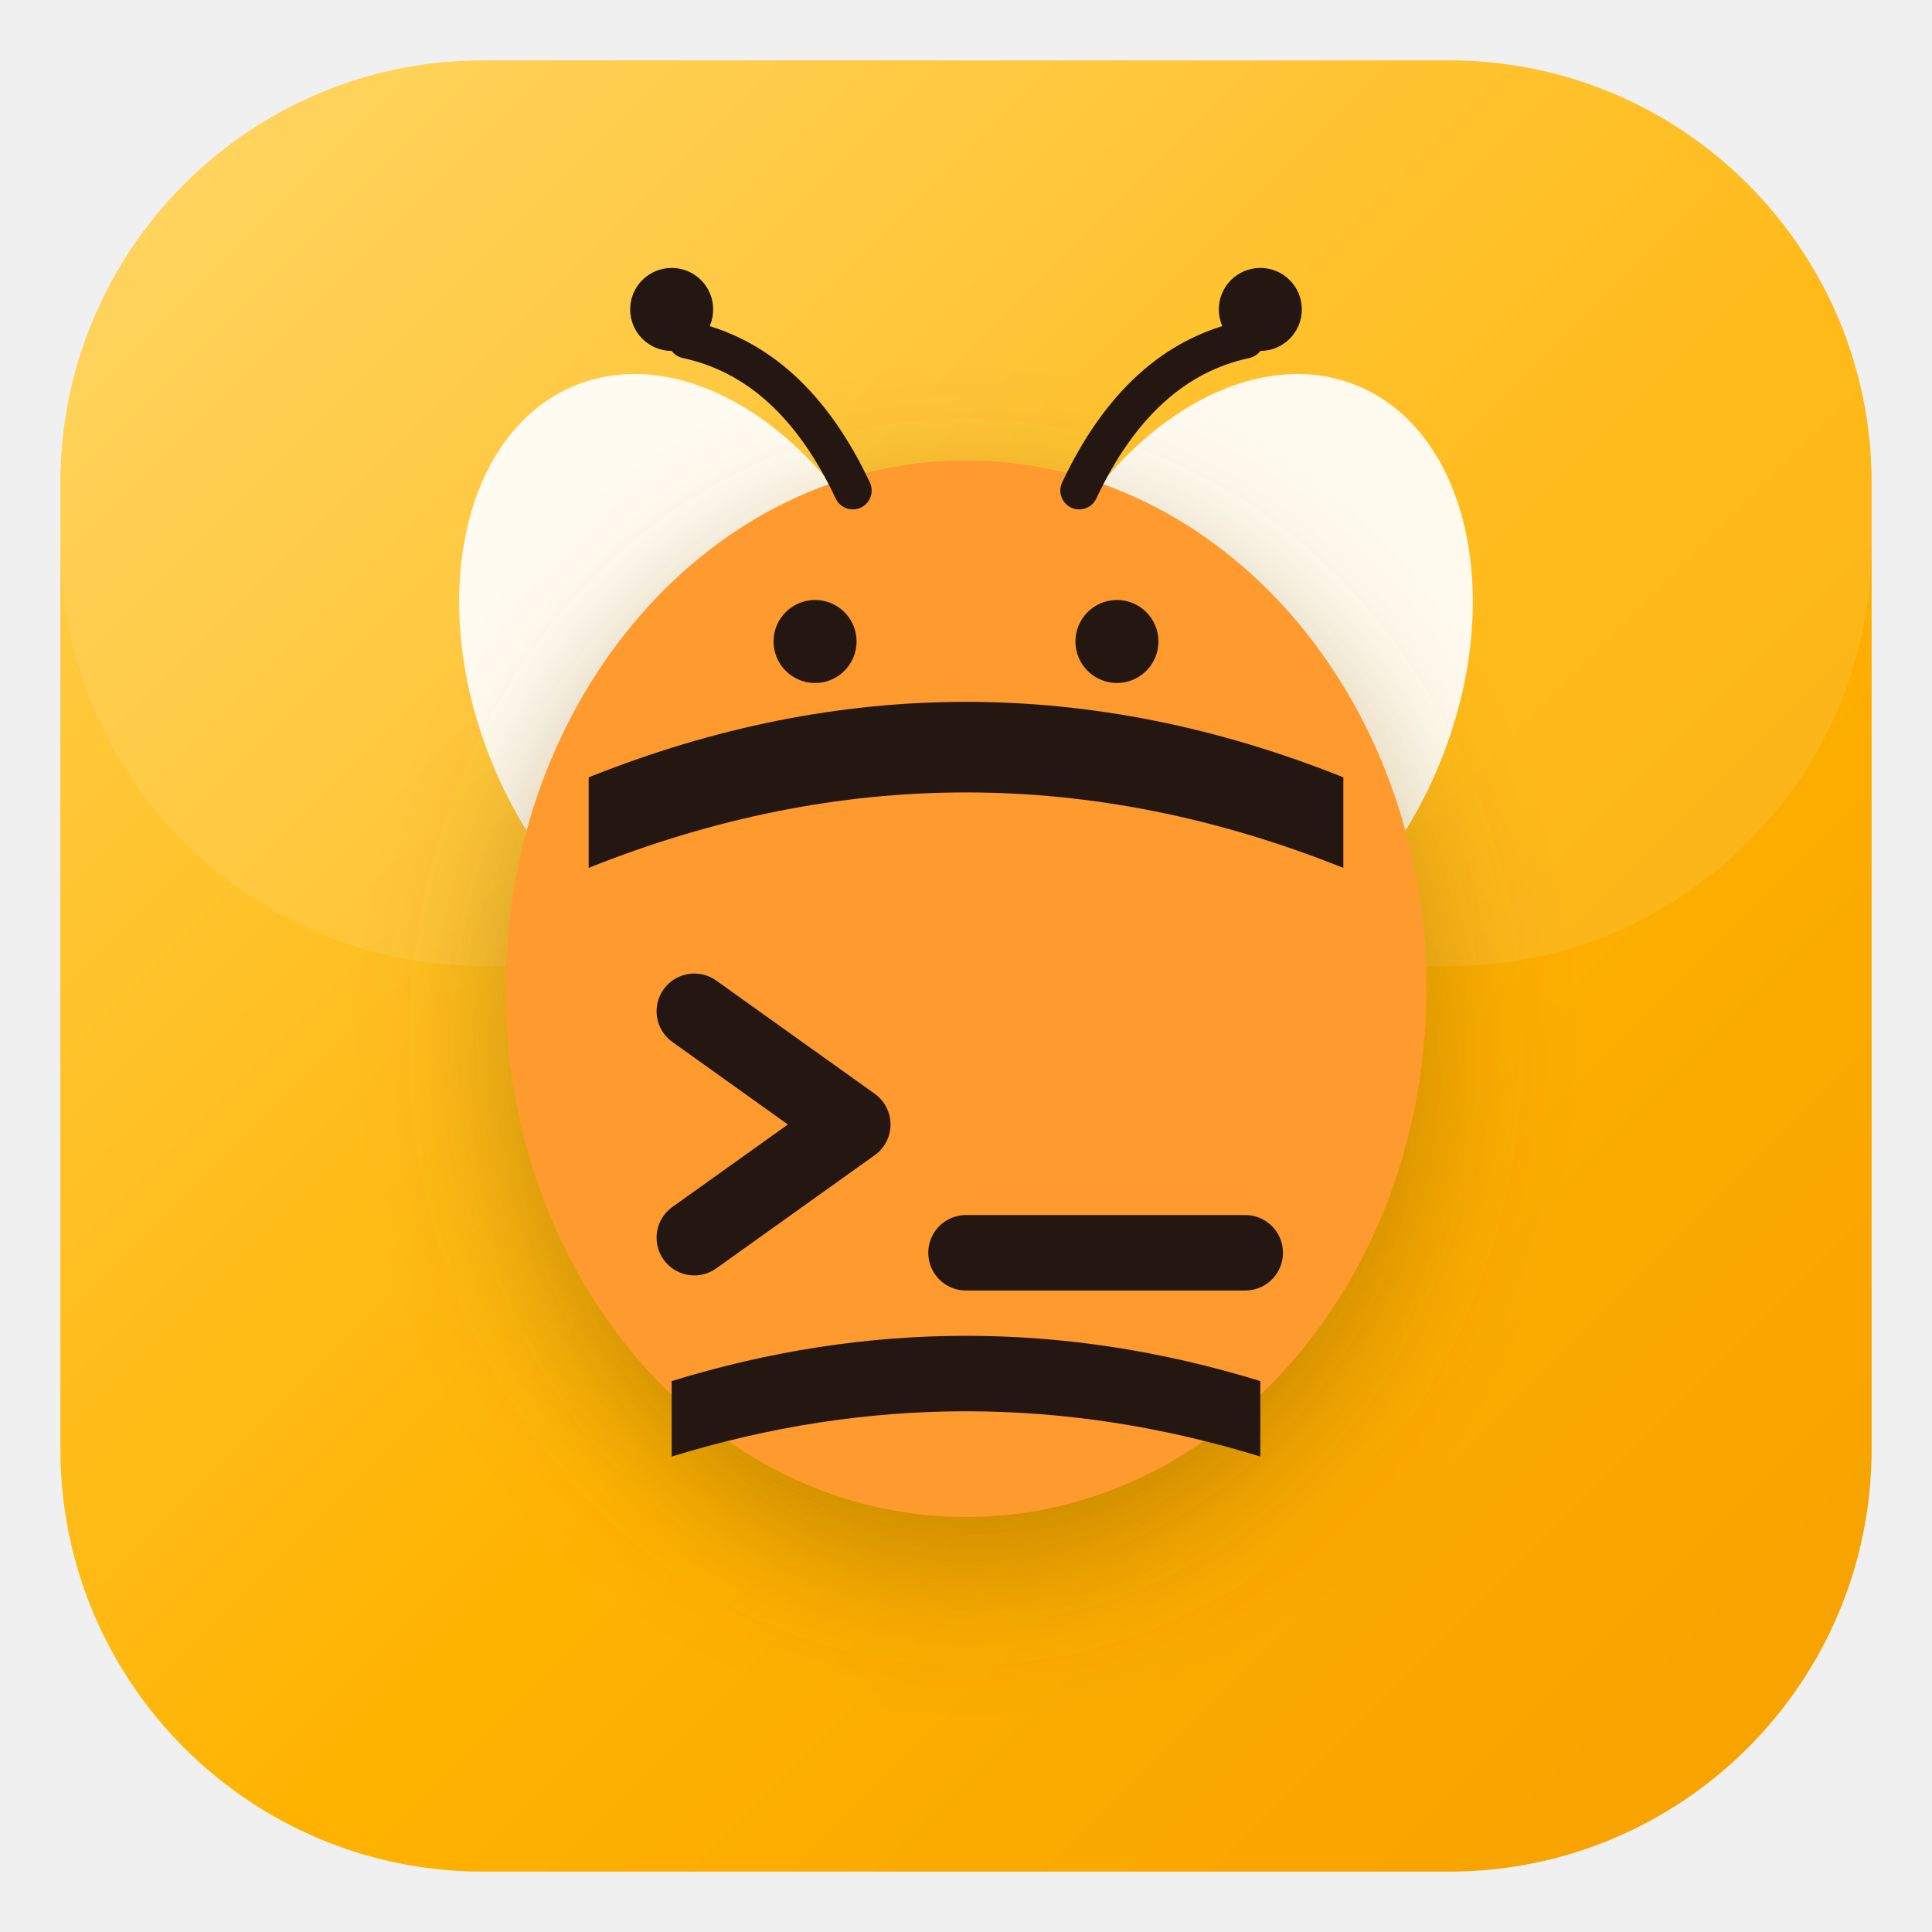
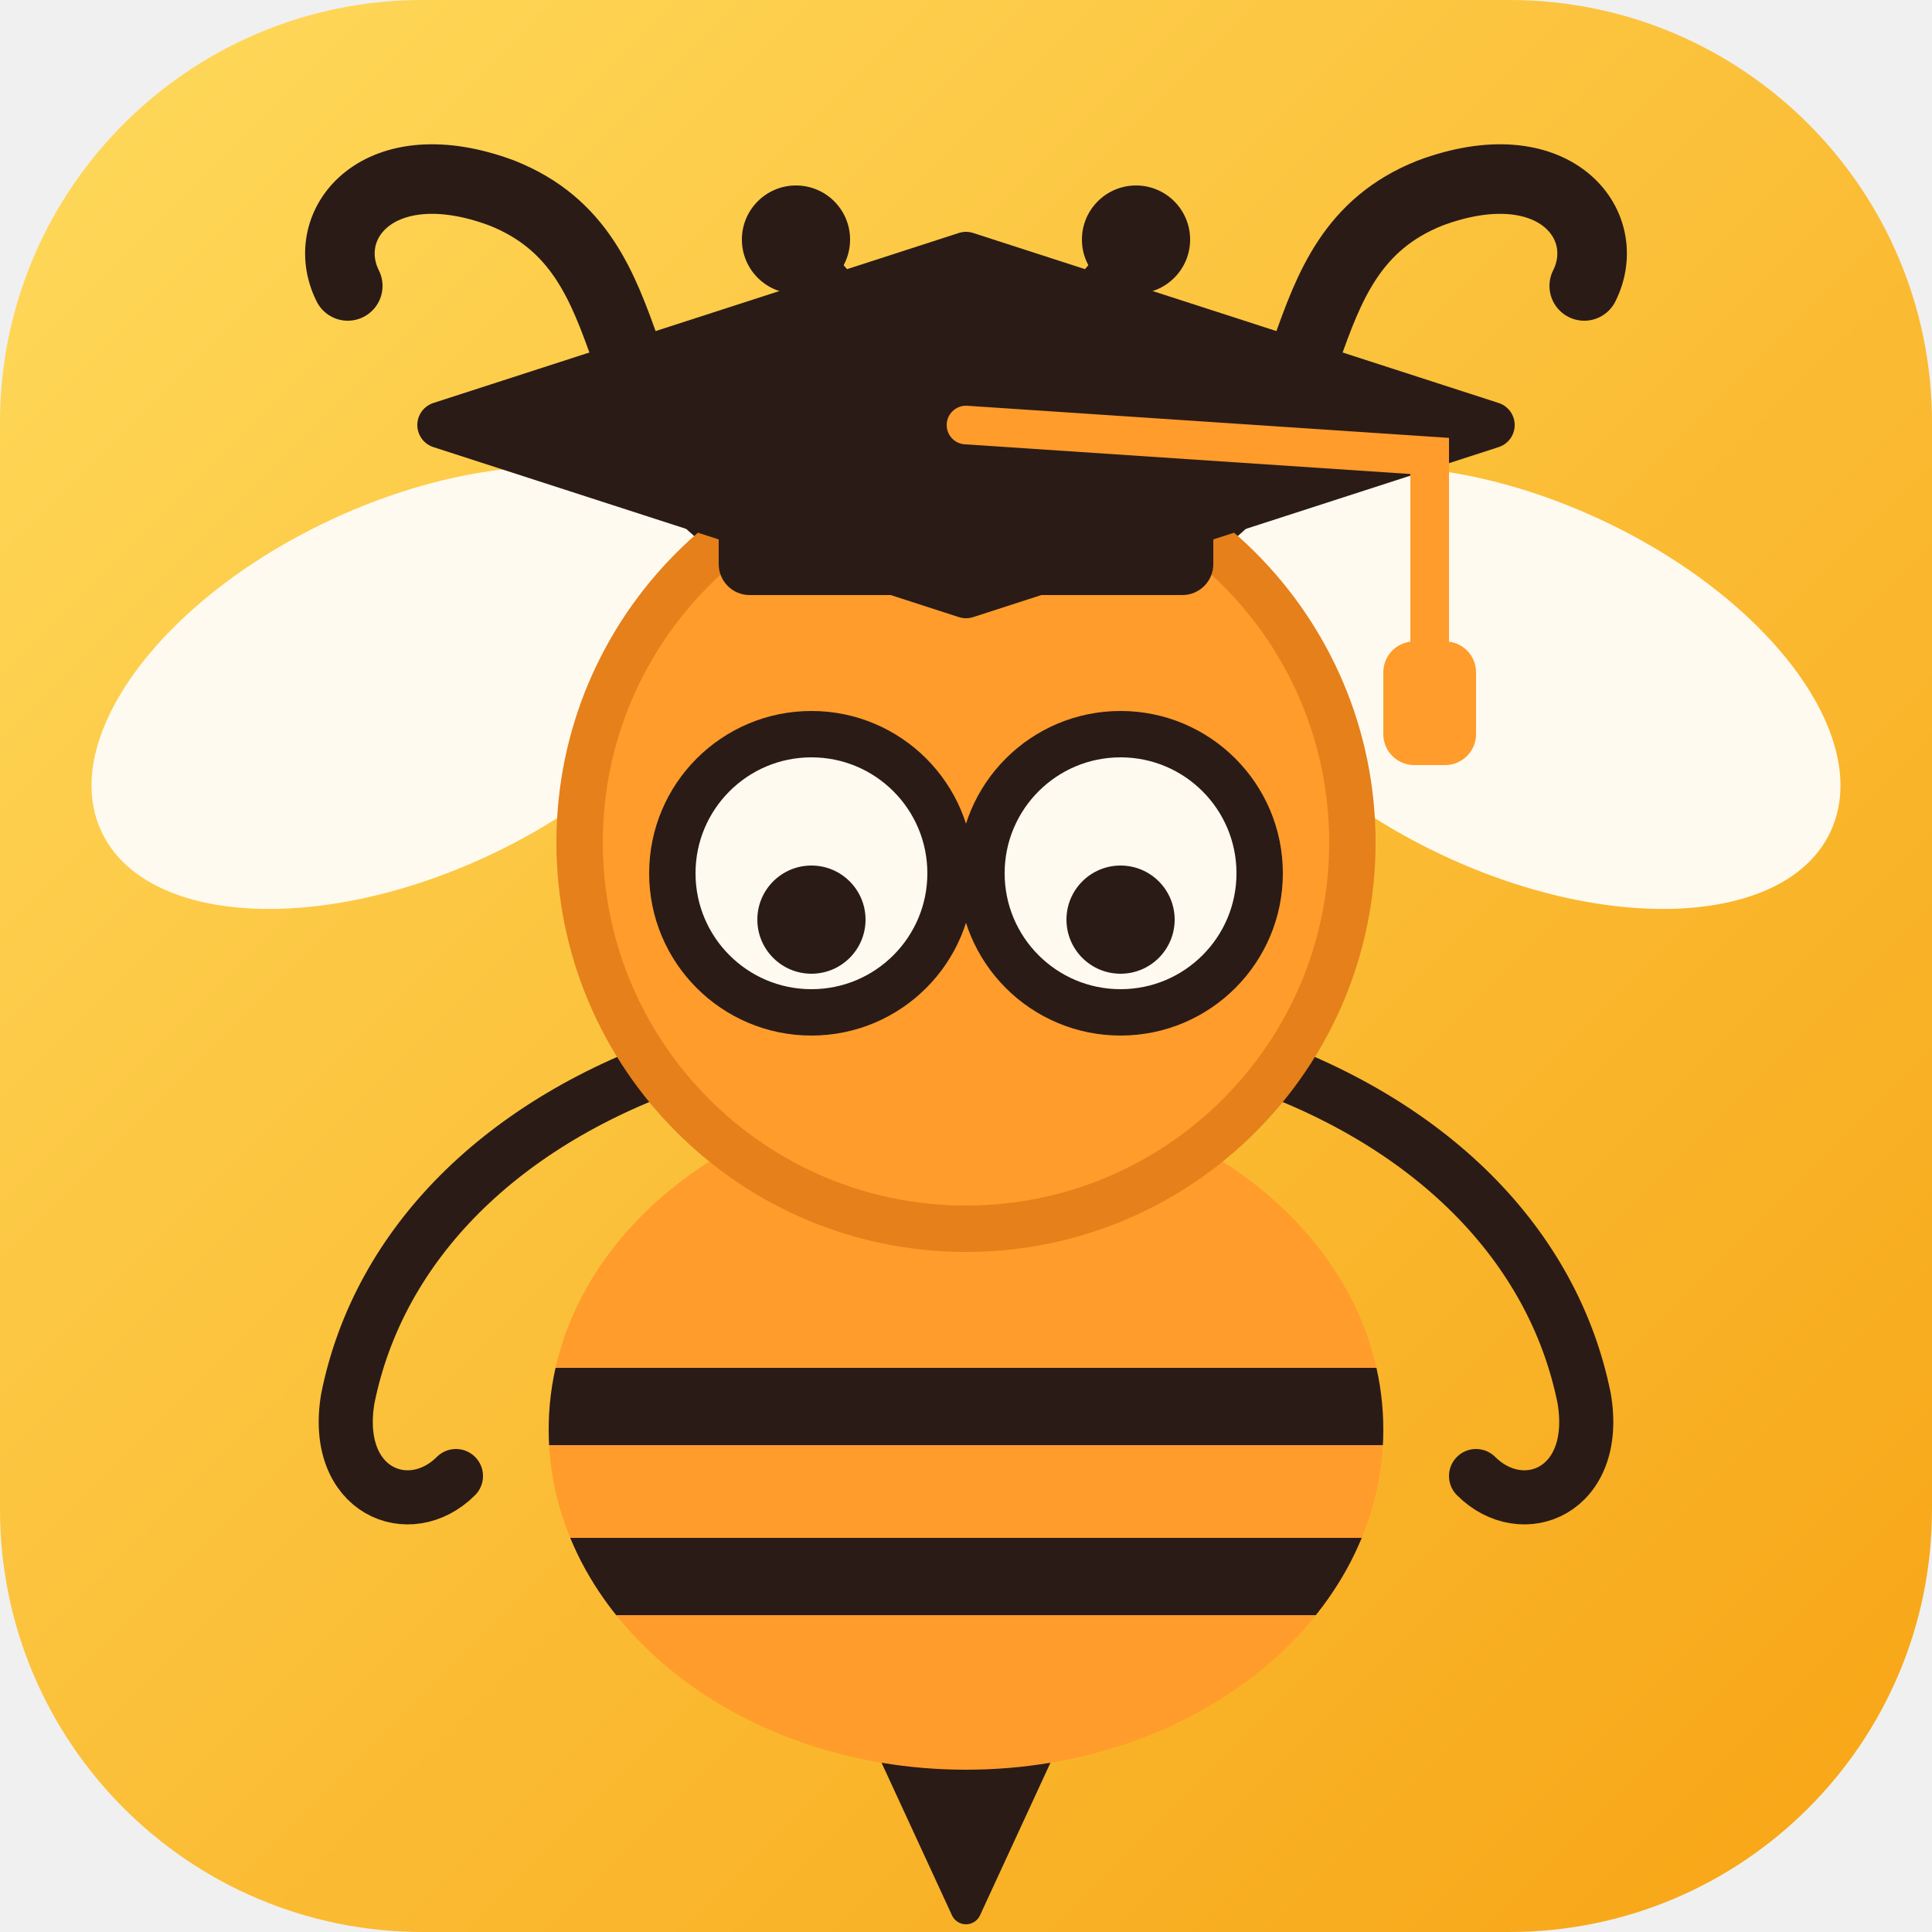
- <svg xmlns="http://www.w3.org/2000/svg" width="512" height="512" viewBox="0 0 512 512" fill="none">
+ <svg xmlns="http://www.w3.org/2000/svg" viewBox="0 0 128 128" width="128" height="128">
  <defs>
-     <linearGradient id="bg" x1="0" y1="0" x2="512" y2="512" gradientUnits="userSpaceOnUse">
-       <stop offset="0" stop-color="#FFD45A" />
-       <stop offset="0.55" stop-color="#FFB300" />
-       <stop offset="1" stop-color="#F59E00" />
+     <linearGradient id="d1g" x1="0" y1="0" x2="1" y2="1">
+       <stop offset="0" stop-color="#ffda5c" />
+       <stop offset="1" stop-color="#f7a414" />
    </linearGradient>
-     <linearGradient id="body" x1="160" y1="170" x2="360" y2="430" gradientUnits="userSpaceOnUse">
-       <stop offset="0" stop-color="#FF9A2E" />
-       <stop offset="1" stop-color="#FF7A00" />
-     </linearGradient>
-     <filter id="soft" x="-30%" y="-30%" width="160%" height="160%">
-       <feDropShadow dx="0" dy="14" stdDeviation="18" flood-color="#7A5200" flood-opacity="0.4" />
-     </filter>
+     <clipPath id="d1c">
+       <ellipse cx="64" cy="94" rx="27" ry="22" />
+     </clipPath>
  </defs>
-   <rect x="16" y="16" width="480" height="480" rx="112" fill="url(#bg)" />
-   <rect x="16" y="16" width="480" height="240" rx="112" fill="#FFFFFF" opacity="0.10" />
-   <g transform="translate(256 262)">
-     <ellipse cx="-72" cy="-82" rx="58" ry="84" fill="#FFFFFF" opacity="0.92" transform="rotate(-22 -72 -82)" />
-     <ellipse cx="72" cy="-82" rx="58" ry="84" fill="#FFFFFF" opacity="0.92" transform="rotate(22 72 -82)" />
-     <ellipse cx="0" cy="0" rx="122" ry="140" fill="url(#body)" filter="url(#soft)" />
-     <path d="M-100 -56 q100 -40 200 0 v24 q-100 -40 -200 0 z" fill="#241712" />
-     <circle cx="-40" cy="-92" r="11" fill="#241712" />
-     <circle cx="40" cy="-92" r="11" fill="#241712" />
-     <path d="M-72 6 L-30 36 L-72 66" fill="none" stroke="#241712" stroke-width="20" stroke-linecap="round" stroke-linejoin="round" />
-     <line x1="0" y1="70" x2="74" y2="70" stroke="#241712" stroke-width="20" stroke-linecap="round" />
-     <path d="M-78 104 q78 -24 156 0 v20 q-78 -24 -156 0 z" fill="#241712" />
-     <path d="M-30 -132 q-16 -34 -44 -40" stroke="#241712" stroke-width="10" fill="none" stroke-linecap="round" />
-     <path d="M30 -132 q16 -34 44 -40" stroke="#241712" stroke-width="10" fill="none" stroke-linecap="round" />
-     <circle cx="-78" cy="-180" r="11" fill="#241712" />
-     <circle cx="78" cy="-180" r="11" fill="#241712" />
+   <rect width="128" height="128" rx="28" fill="url(#d1g)" />
+   <g transform="translate(-1.536 -1.536) scale(1.024)">
+     <ellipse cx="28" cy="46" rx="22" ry="12" transform="rotate(-25 28 46)" fill="#fffaf0" />
+     <ellipse cx="100" cy="46" rx="22" ry="12" transform="rotate(25 100 46)" fill="#fffaf0" />
+     <g fill="none" stroke="#2a1b17" stroke-linecap="round">
+       <path d="M50 36 C40 30 44 18 34 14 C26 11 22 16 24 20" stroke-width="4.5" />
+       <path d="M78 36 C88 30 84 18 94 14 C102 11 106 16 104 20" stroke-width="4.5" />
+       <path d="M60 32 C59 26 57 22 54 19" stroke-width="3.5" />
+       <path d="M68 32 C69 26 71 22 74 19" stroke-width="3.5" />
+       <path d="M46 70 C34 74 26 82 24 92 C23 98 28 100 31 97" stroke-width="3.5" />
+       <path d="M82 70 C94 74 102 82 104 92 C105 98 100 100 97 97" stroke-width="3.5" />
+     </g>
+     <circle cx="53" cy="17" r="3.5" fill="#2a1b17" />
+     <circle cx="75" cy="17" r="3.5" fill="#2a1b17" />
+     <path d="M58 112 L64 125 L70 112 Z" fill="#2a1b17" stroke="#2a1b17" stroke-width="2" stroke-linejoin="round" />
+     <ellipse cx="64" cy="94" rx="27" ry="22" fill="#ff9c2b" />
+     <g clip-path="url(#d1c)">
+       <rect x="0" y="90" width="128" height="5" fill="#2a1b17" />
+       <rect x="0" y="101" width="128" height="5" fill="#2a1b17" />
+     </g>
+     <circle cx="64" cy="56" r="25" fill="#ff9c2b" stroke="#e5801a" stroke-width="3" />
+     <circle cx="54" cy="58" r="9" fill="#fffaf0" stroke="#2a1b17" stroke-width="3" />
+     <circle cx="74" cy="58" r="9" fill="#fffaf0" stroke="#2a1b17" stroke-width="3" />
+     <path d="M63 57 H65" stroke="#2a1b17" stroke-width="3" />
+     <circle cx="54" cy="61" r="3.5" fill="#2a1b17" />
+     <circle cx="74" cy="61" r="3.5" fill="#2a1b17" />
+     <rect x="48" y="30" width="32" height="10" rx="2" fill="#2a1b17" />
+     <polygon points="64,18 98,29 64,40 30,29" fill="#2a1b17" stroke="#2a1b17" stroke-width="3" stroke-linejoin="round" />
+     <path d="M64 29 L94 31 V44" fill="none" stroke="#ff9c2b" stroke-width="2.5" stroke-linecap="round" />
+     <rect x="91" y="43" width="6" height="8" rx="2" fill="#ff9c2b" />
  </g>
</svg>
